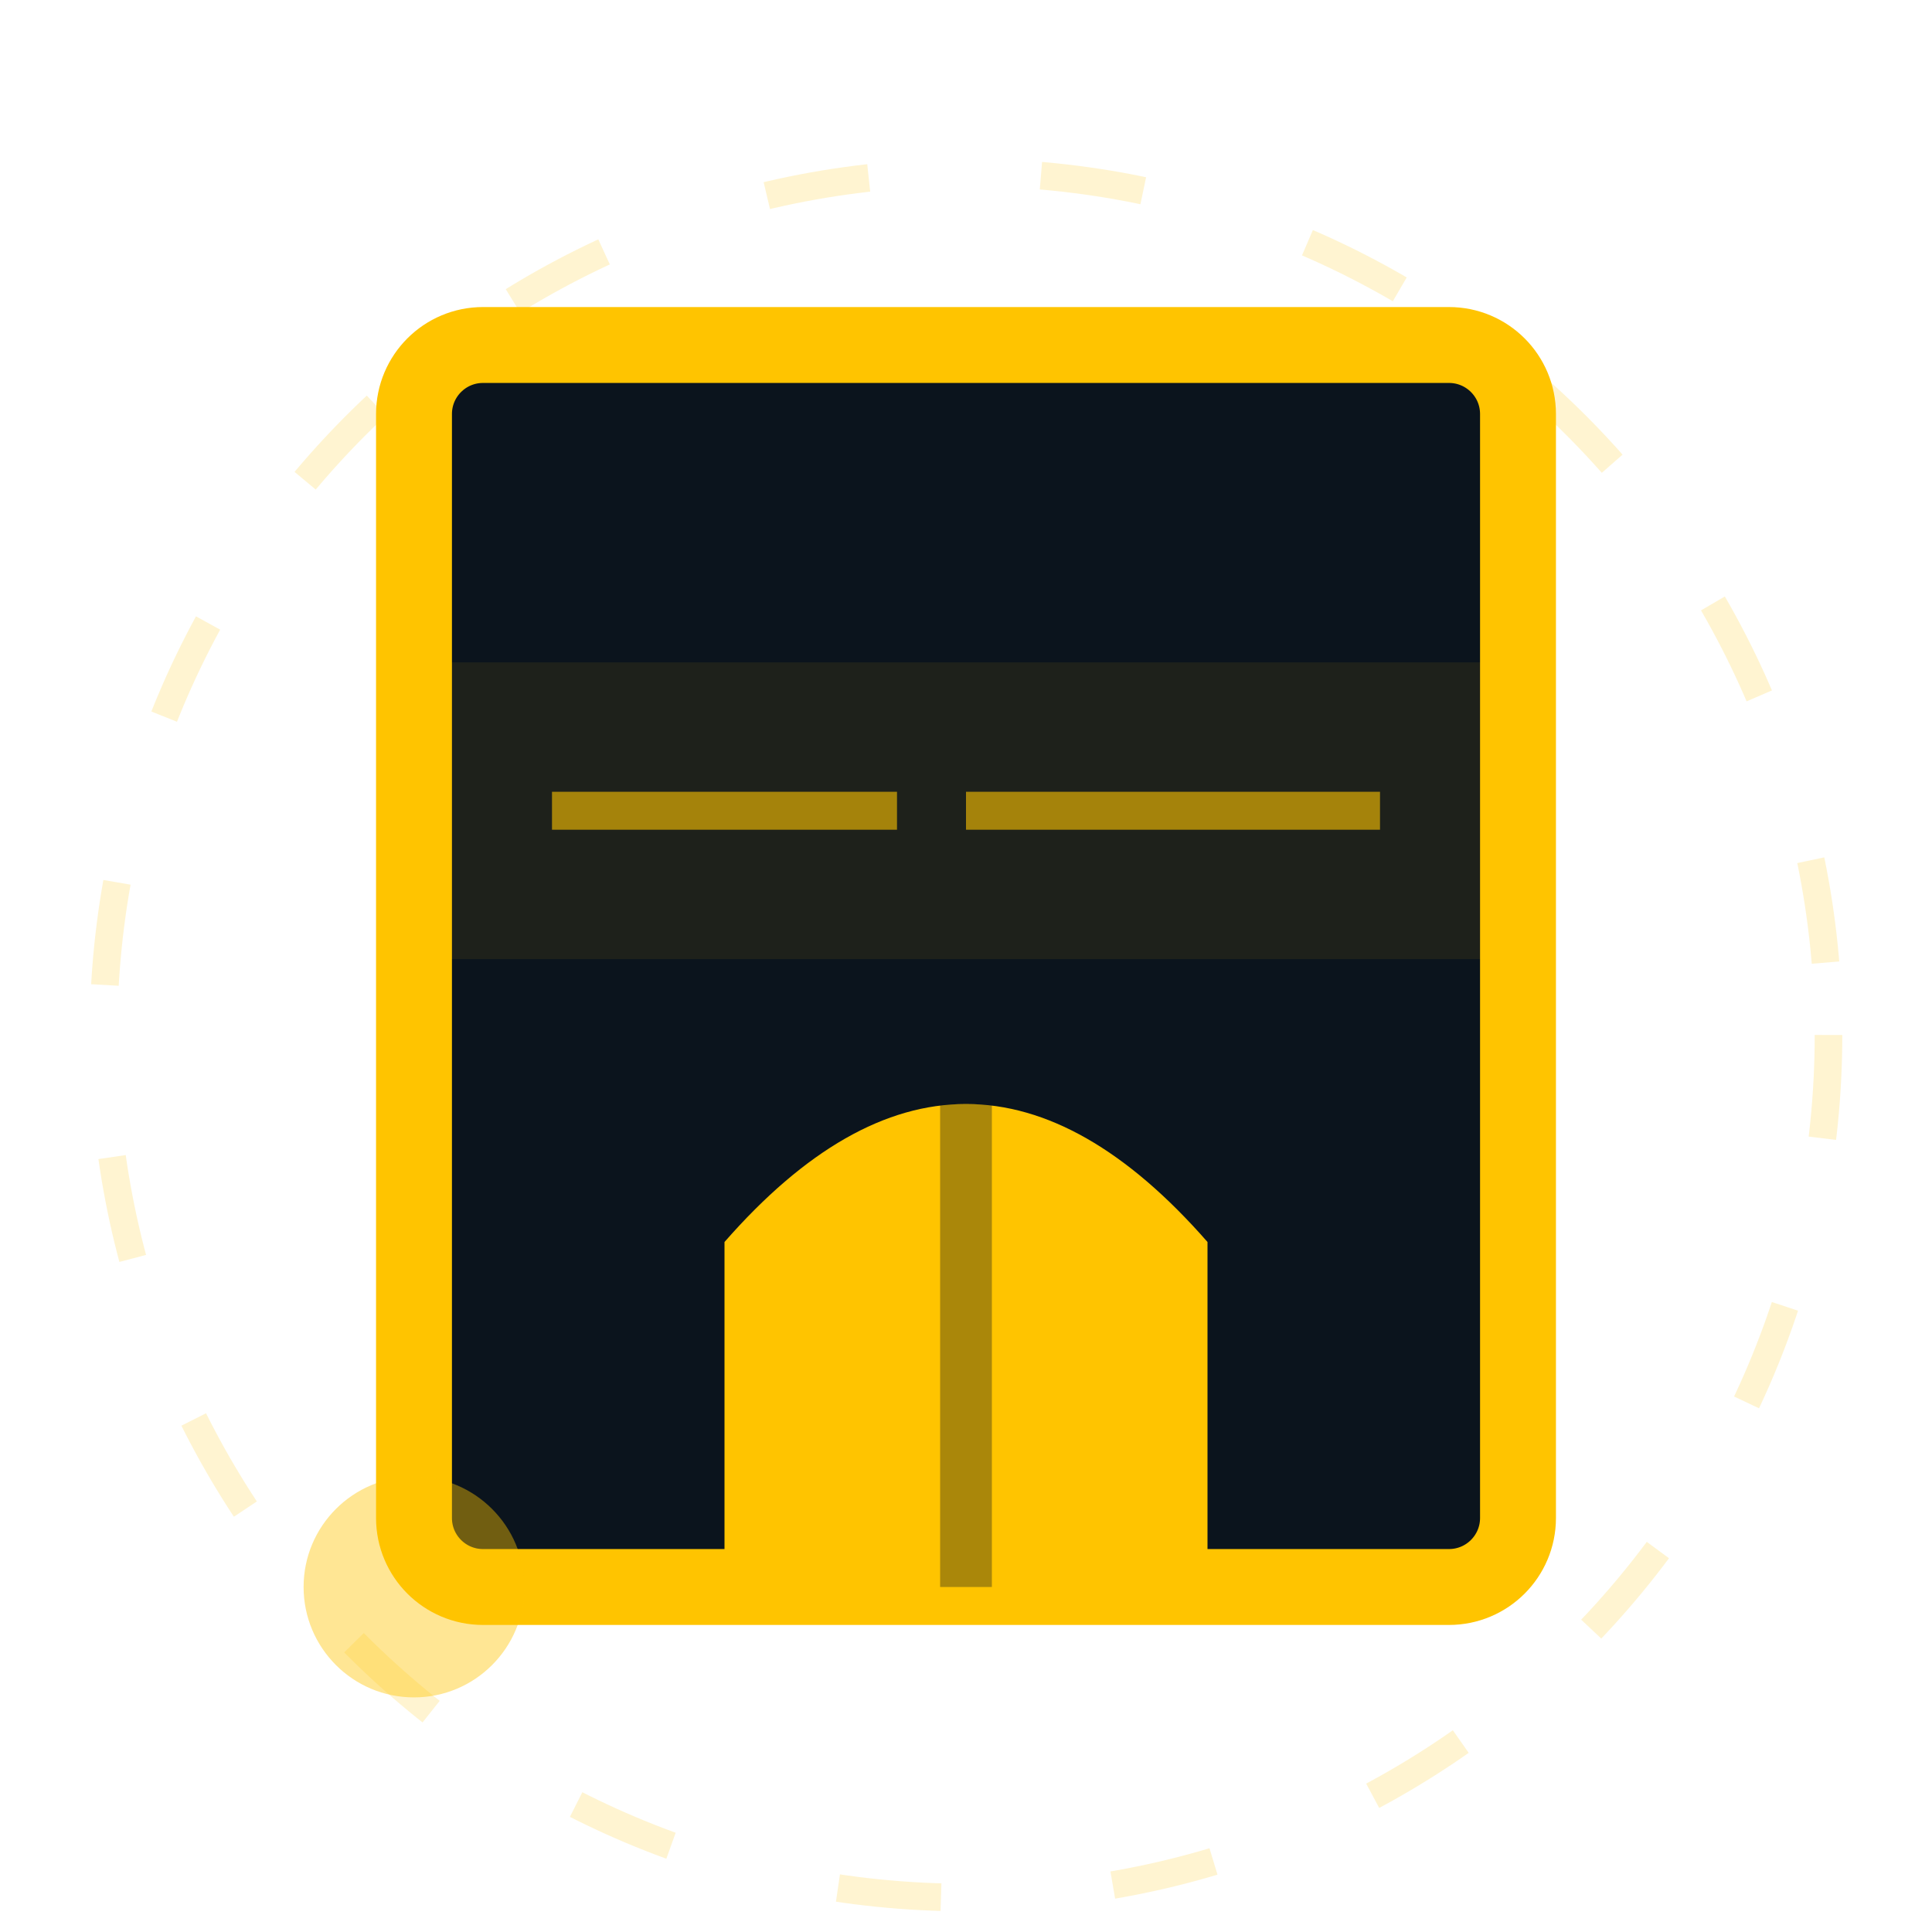
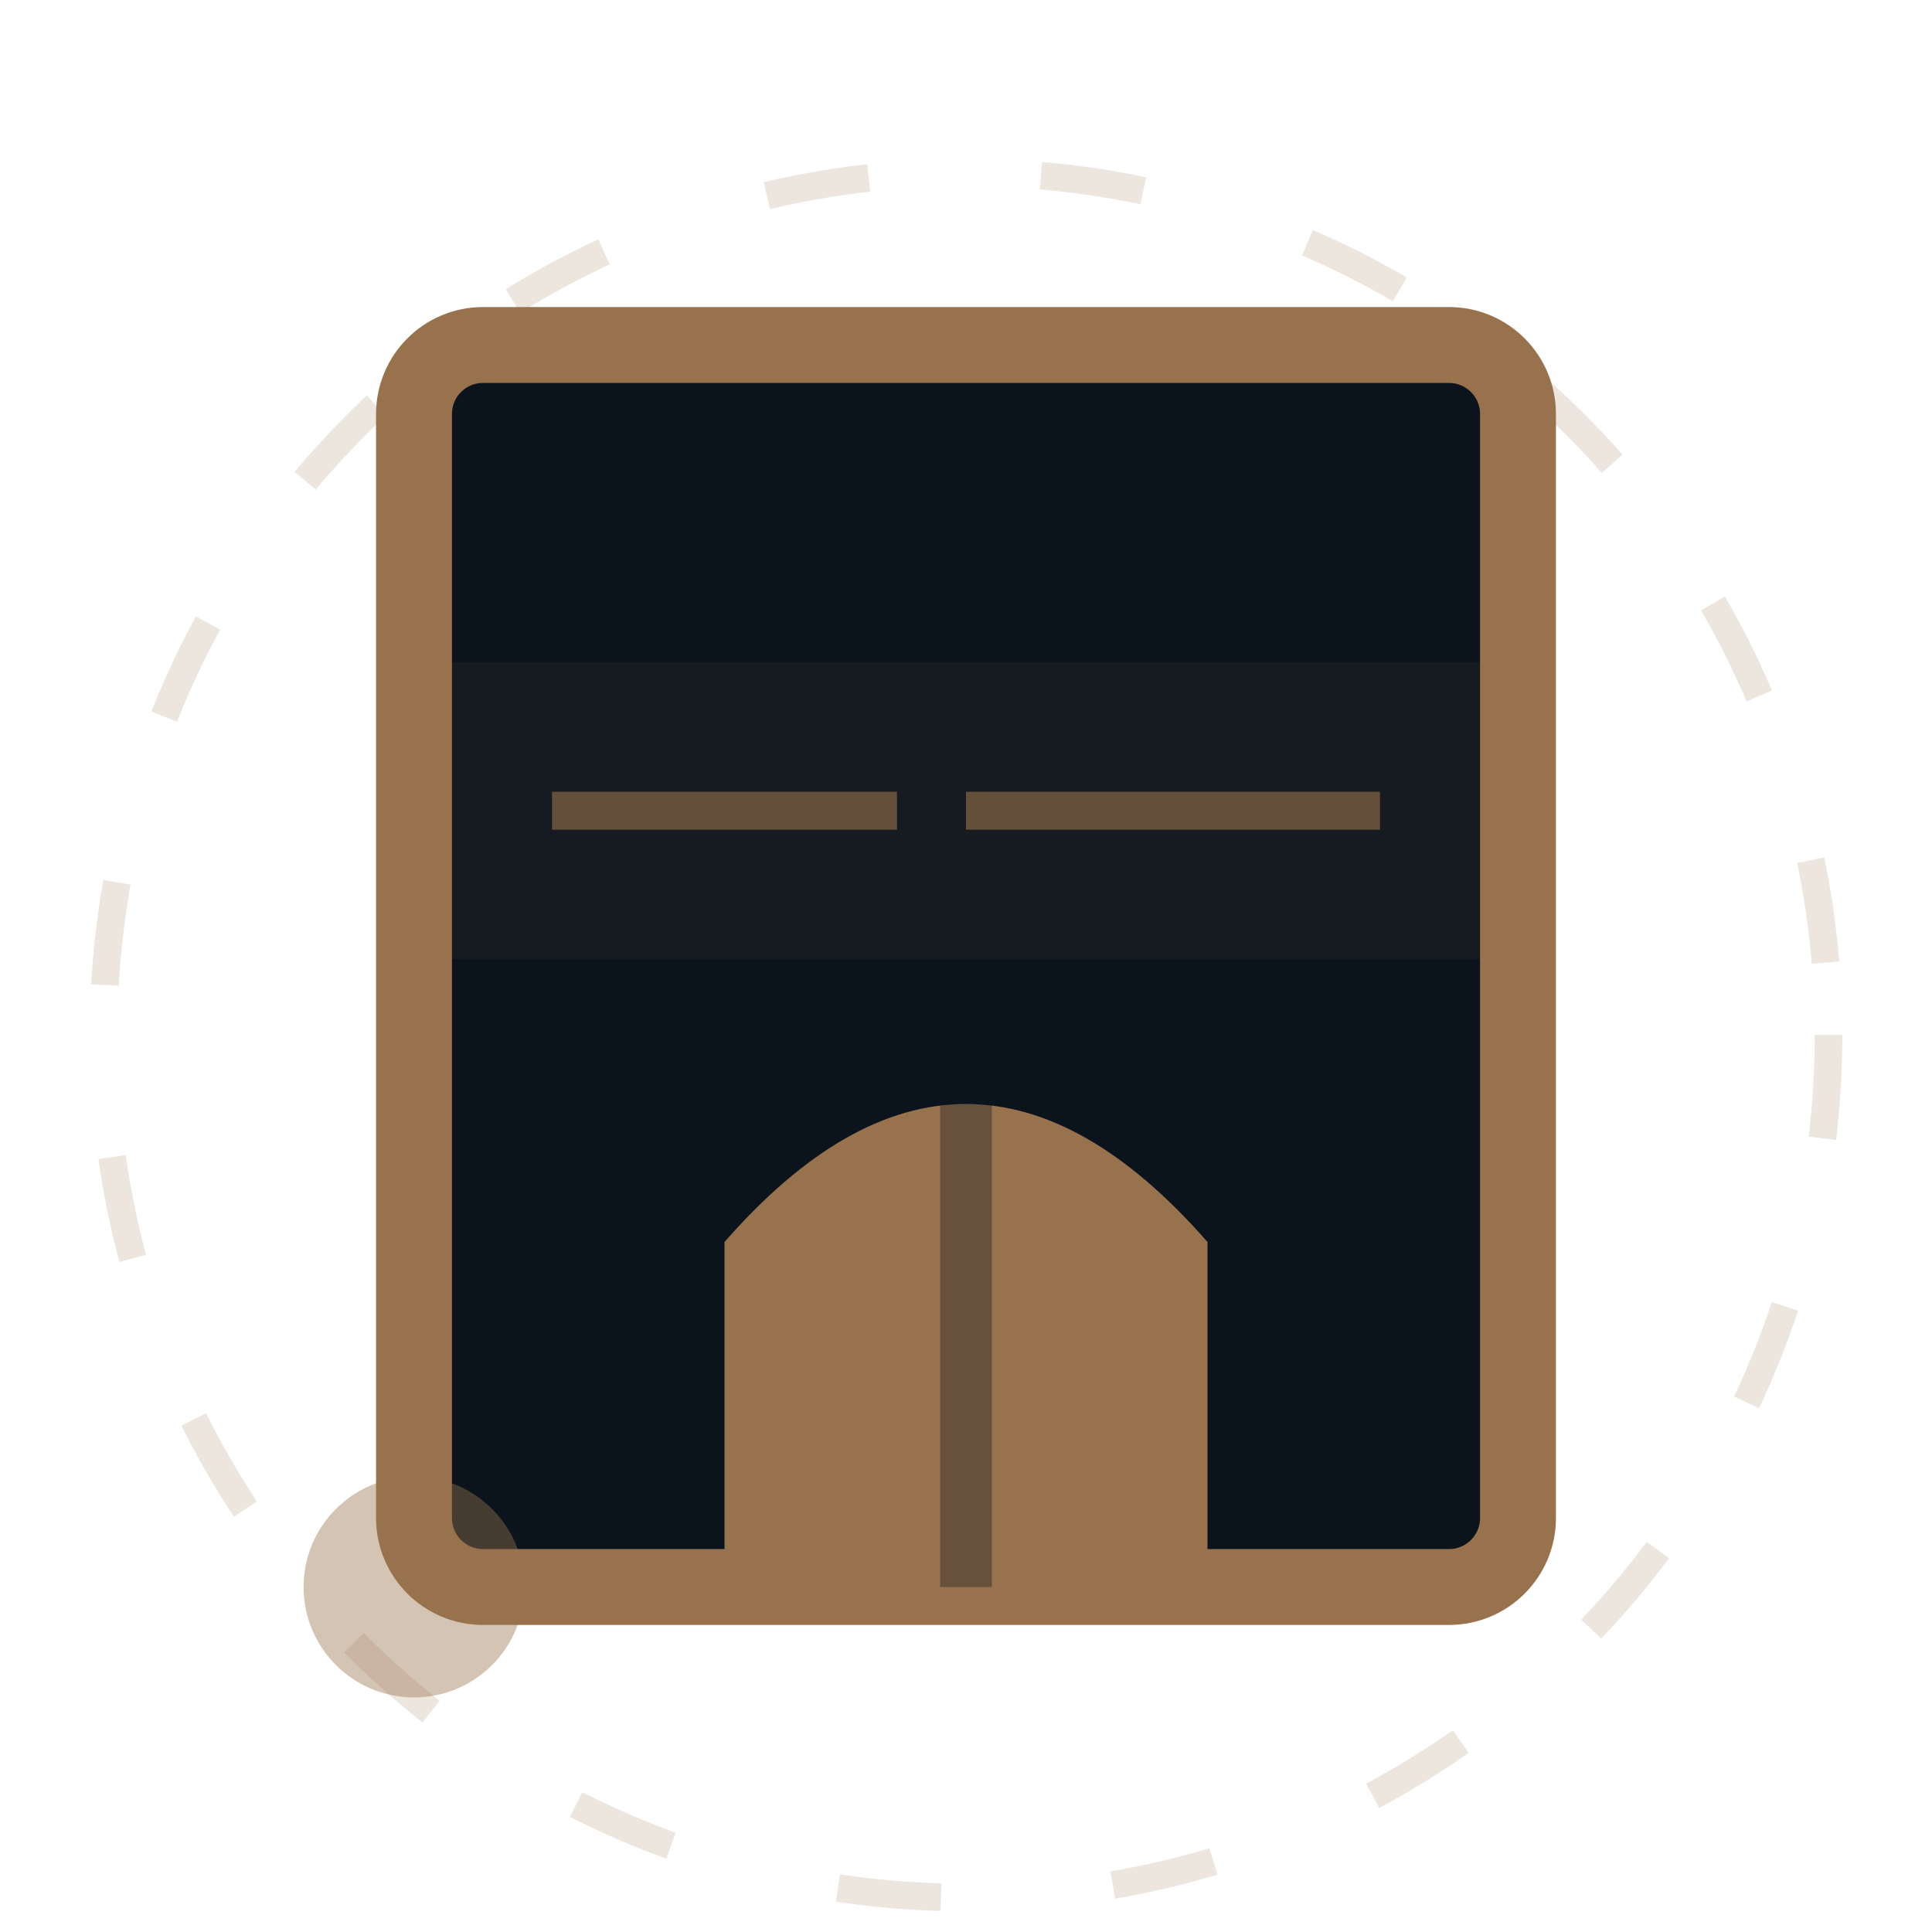
<svg xmlns="http://www.w3.org/2000/svg" viewBox="0 0 56 56" fill="none">
-   <circle cx="28" cy="30" r="25" stroke="#FFC400" stroke-width="0.8" stroke-dasharray="3 5" opacity="0.18" />
-   <rect x="12" y="10" width="32" height="36" rx="2" fill="#0B141D" stroke="#FFC400" stroke-width="2.2" />
-   <rect x="12" y="20" width="32" height="7" fill="#FFC400" opacity="0.08" stroke="#FFC400" stroke-width="1.6" />
-   <line x1="16" y1="23.5" x2="26" y2="23.5" stroke="#FFC400" stroke-width="1.1" opacity="0.6" />
-   <line x1="28" y1="23.5" x2="40" y2="23.5" stroke="#FFC400" stroke-width="1.1" opacity="0.6" />
-   <path d="M21 46 L21 36 Q28 28 35 36 L35 46 Z" fill="#FFC400" />
+   <circle cx="28" cy="30" r="25" stroke="#98724D" stroke-width="0.8" stroke-dasharray="3 5" opacity="0.18" />
+   <rect x="12" y="10" width="32" height="36" rx="2" fill="#0B141D" stroke="#98724D" stroke-width="2.2" />
+   <rect x="12" y="20" width="32" height="7" fill="#98724D" opacity="0.08" stroke="#98724D" stroke-width="1.6" />
+   <line x1="16" y1="23.5" x2="26" y2="23.5" stroke="#98724D" stroke-width="1.1" opacity="0.6" />
+   <line x1="28" y1="23.5" x2="40" y2="23.5" stroke="#98724D" stroke-width="1.1" opacity="0.6" />
+   <path d="M21 46 L21 36 Q28 28 35 36 L35 46 Z" fill="#98724D" />
  <line x1="28" y1="32" x2="28" y2="46" stroke="#0B141D" stroke-width="1.5" opacity="0.35" />
-   <circle cx="12" cy="46" r="3.2" fill="#FFC400" opacity="0.42" />
+   <circle cx="12" cy="46" r="3.2" fill="#98724D" opacity="0.42" />
</svg>
